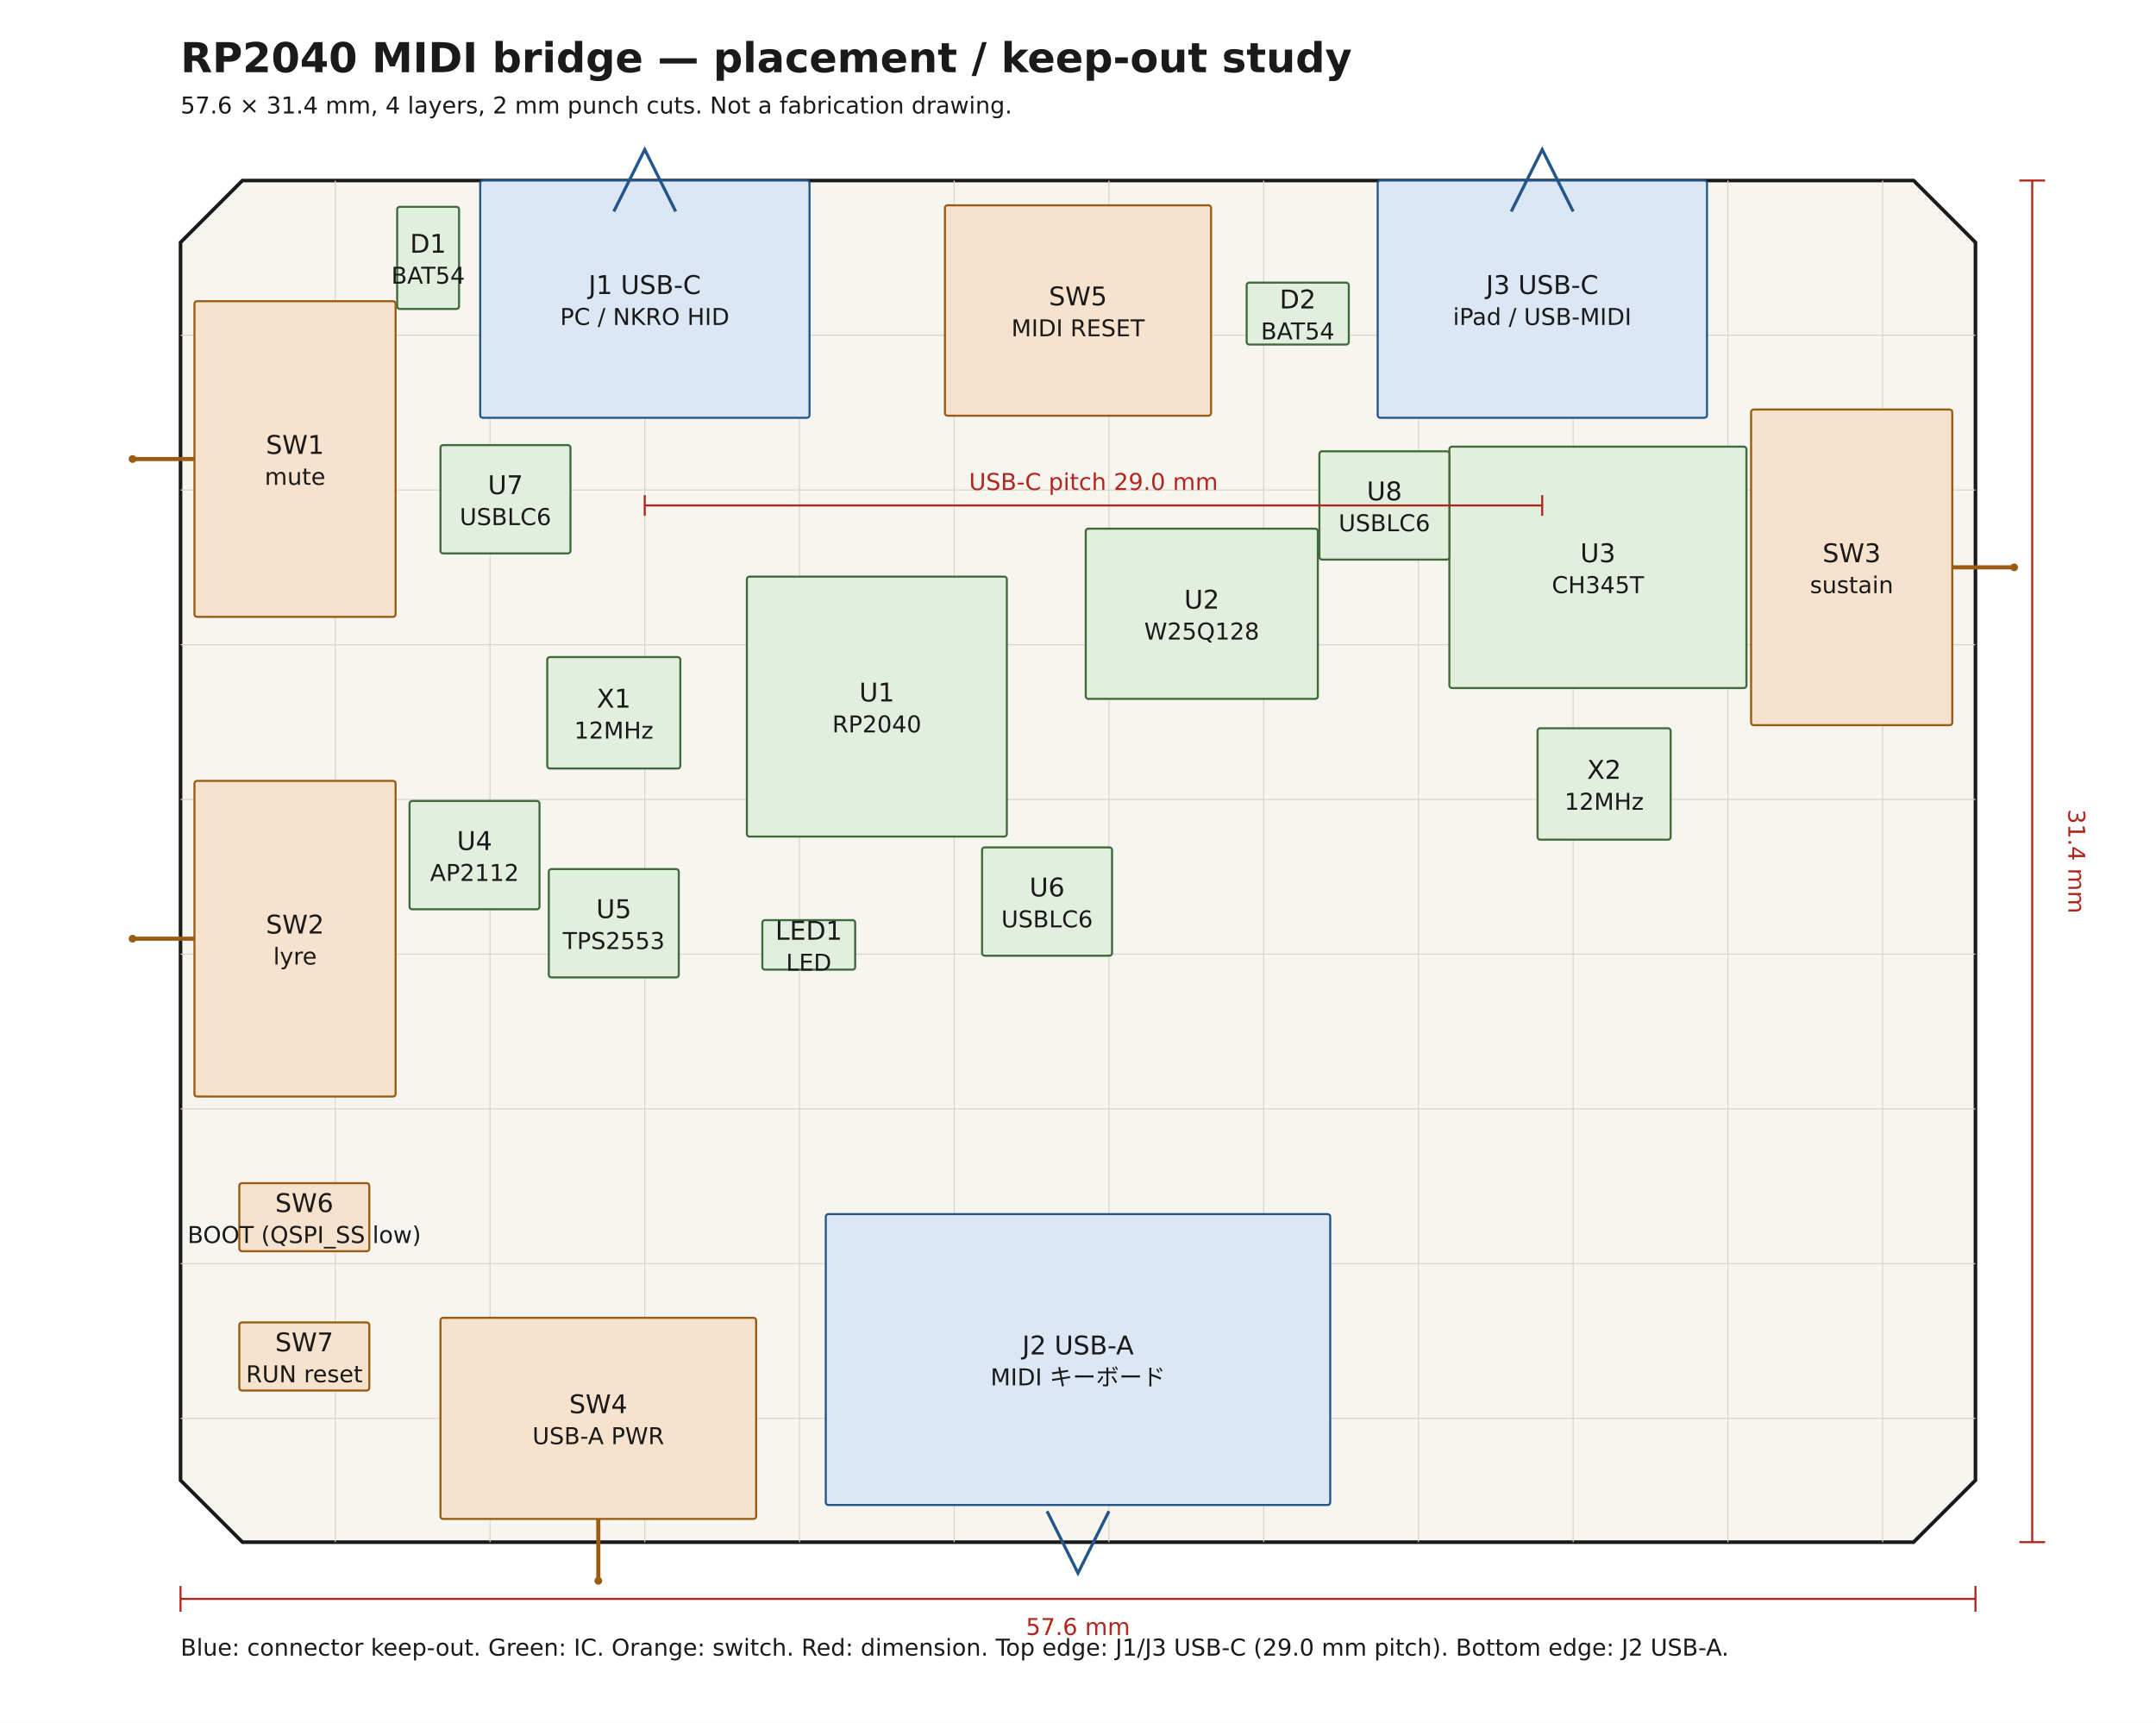
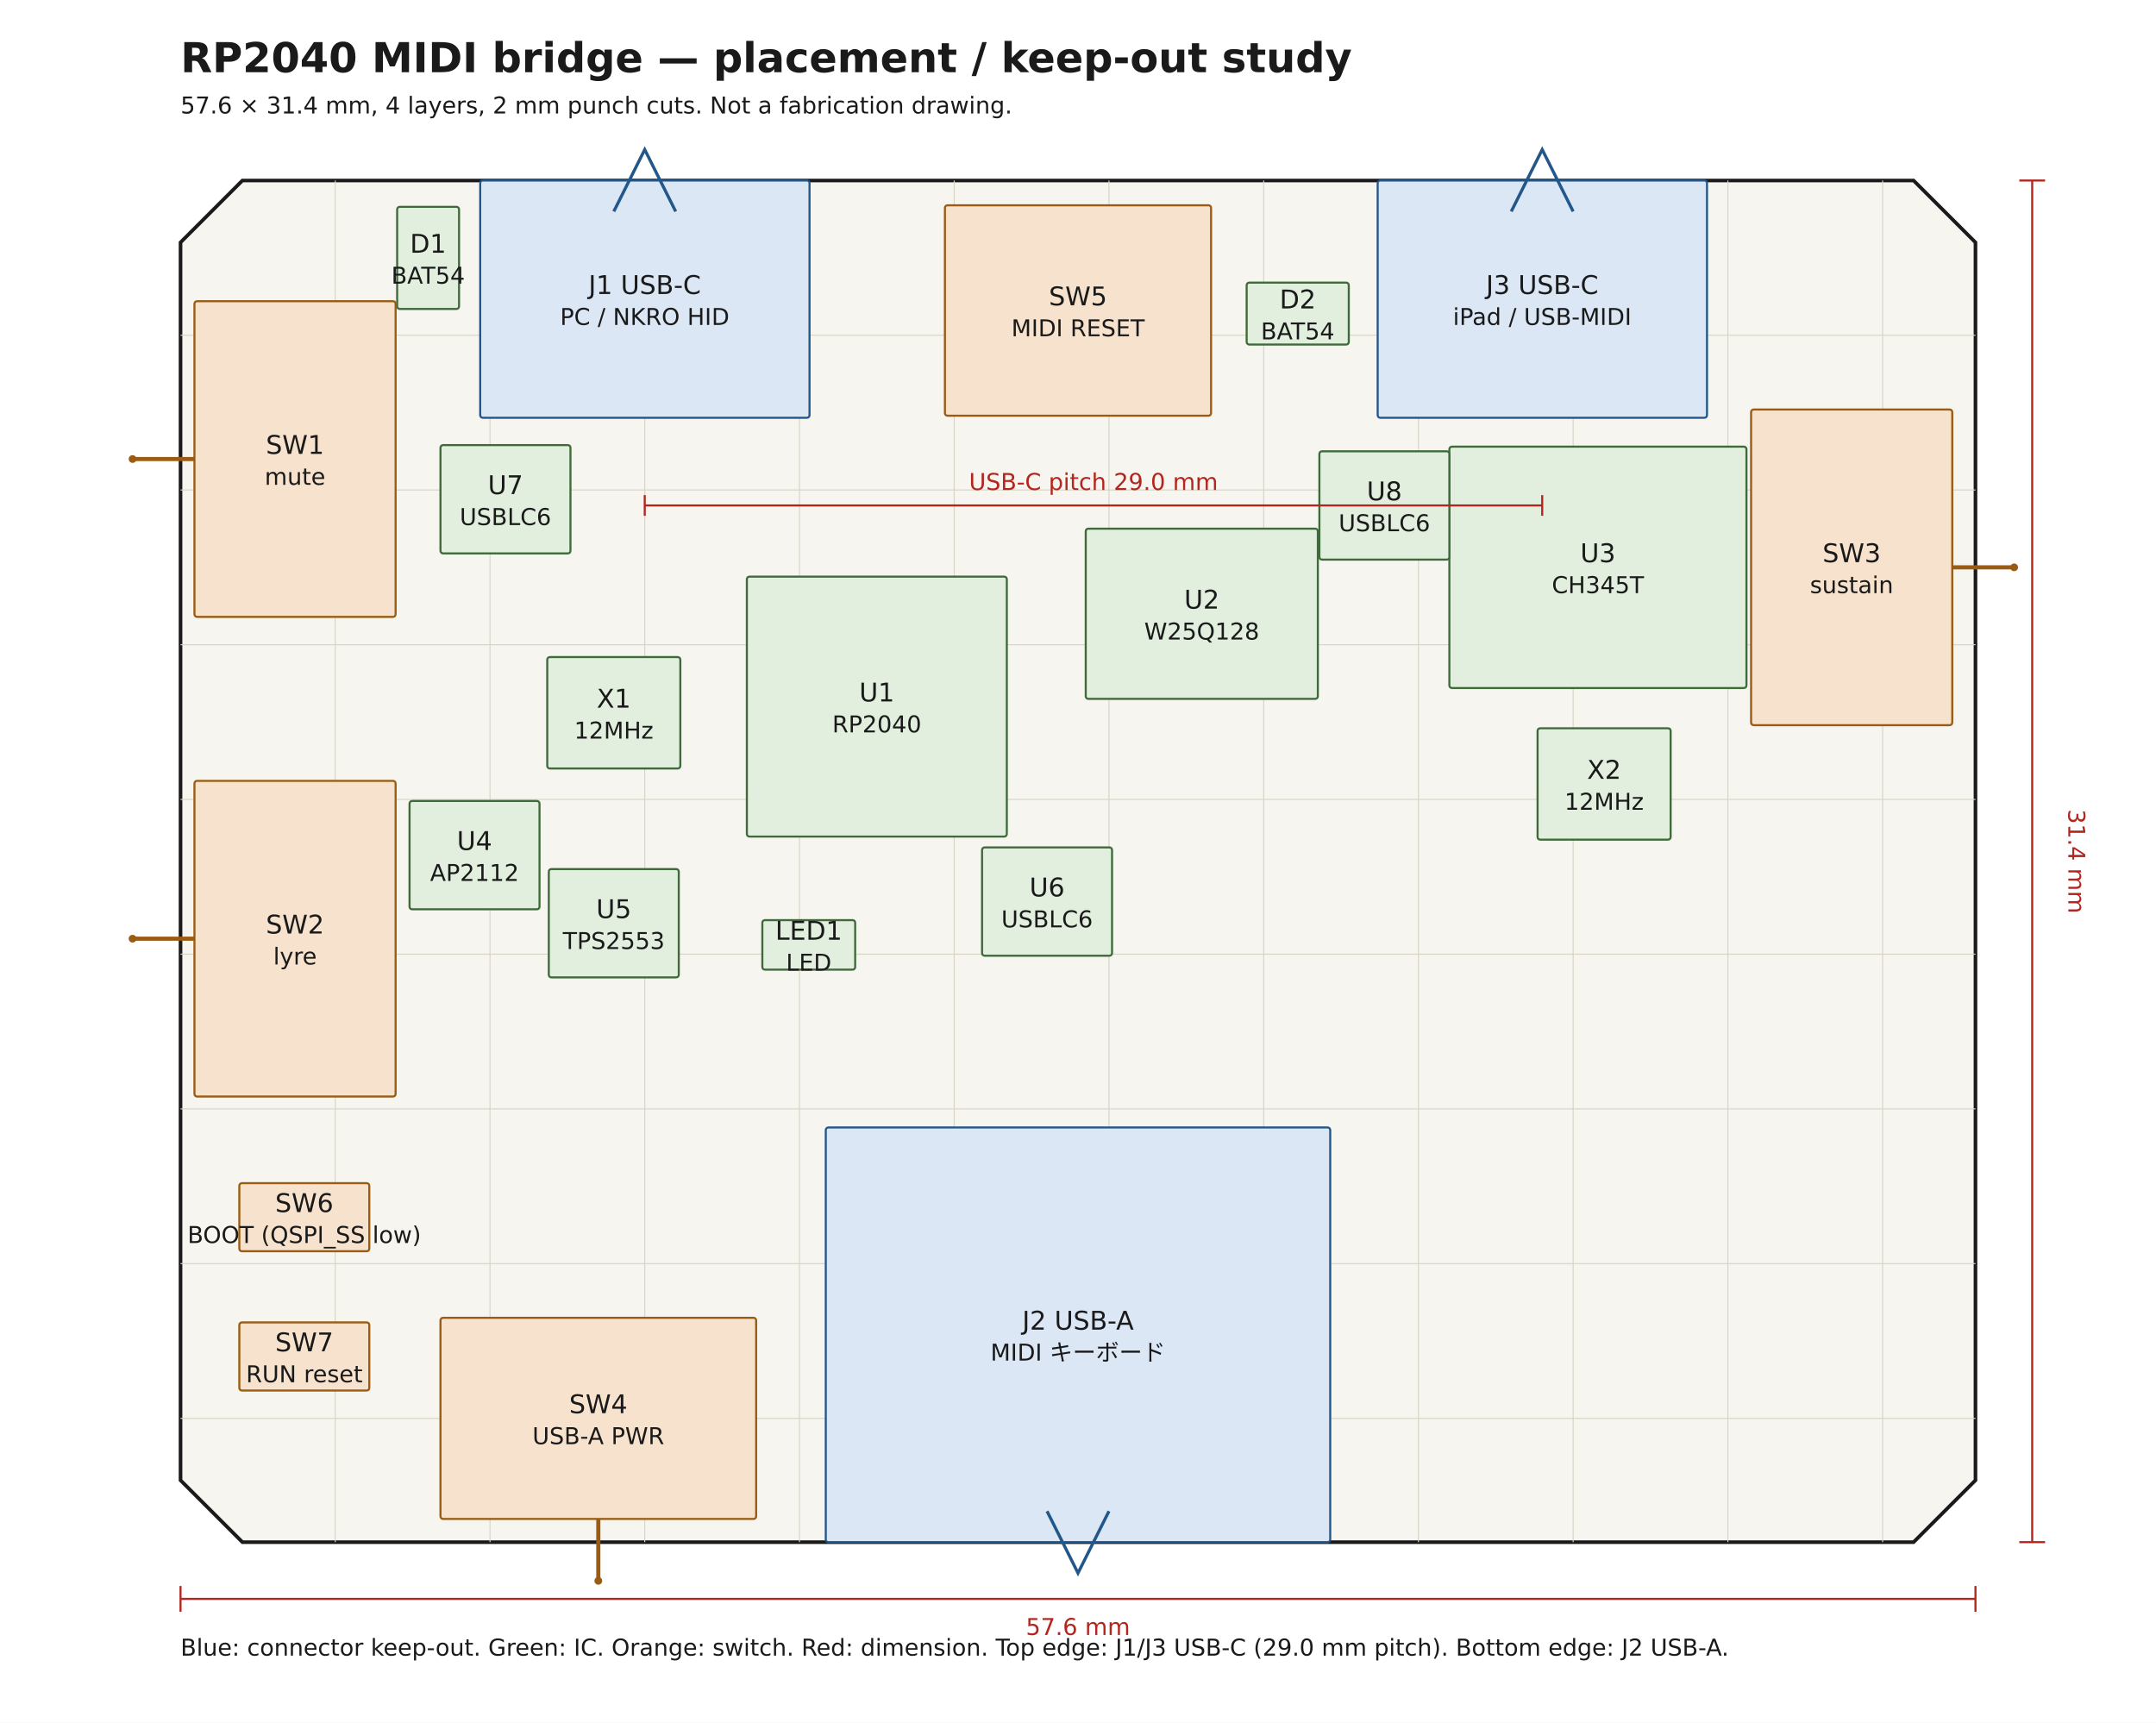
<svg xmlns="http://www.w3.org/2000/svg" width="836" height="668" viewBox="0 0 836 668">
  <rect width="100%" height="100%" fill="#ffffff" />
  <style>text{font-family:'Noto Sans JP','DejaVu Sans',sans-serif;fill:#1a1a1a} .small{font-size:9px} .label{font-size:10px} .title{font-size:16px;font-weight:600} .dim{font-size:9px;fill:#b3261e}</style>
  <polygon points="94.0,70.0 742.0,70.0 766.0,94.0 766.0,574.0 742.0,598.0 94.0,598.0 70.0,574.0 70.0,94.0" fill="#f7f5ef" stroke="#1a1a1a" stroke-width="1.4" />
  <line x1="130.0" y1="70.0" x2="130.0" y2="598.0" stroke="#d9d4c7" stroke-width="0.4" />
  <line x1="190.0" y1="70.0" x2="190.0" y2="598.0" stroke="#d9d4c7" stroke-width="0.4" />
  <line x1="250.0" y1="70.0" x2="250.0" y2="598.0" stroke="#d9d4c7" stroke-width="0.4" />
  <line x1="310.0" y1="70.0" x2="310.0" y2="598.0" stroke="#d9d4c7" stroke-width="0.4" />
  <line x1="370.0" y1="70.0" x2="370.0" y2="598.0" stroke="#d9d4c7" stroke-width="0.4" />
  <line x1="430.0" y1="70.0" x2="430.0" y2="598.0" stroke="#d9d4c7" stroke-width="0.4" />
  <line x1="490.0" y1="70.0" x2="490.0" y2="598.0" stroke="#d9d4c7" stroke-width="0.4" />
  <line x1="550.0" y1="70.0" x2="550.0" y2="598.0" stroke="#d9d4c7" stroke-width="0.4" />
  <line x1="610.0" y1="70.0" x2="610.0" y2="598.0" stroke="#d9d4c7" stroke-width="0.4" />
  <line x1="670.0" y1="70.0" x2="670.0" y2="598.0" stroke="#d9d4c7" stroke-width="0.4" />
  <line x1="730.0" y1="70.0" x2="730.0" y2="598.0" stroke="#d9d4c7" stroke-width="0.4" />
  <line x1="70.0" y1="130.0" x2="766.0" y2="130.0" stroke="#d9d4c7" stroke-width="0.4" />
  <line x1="70.0" y1="190.0" x2="766.0" y2="190.0" stroke="#d9d4c7" stroke-width="0.4" />
  <line x1="70.0" y1="250.0" x2="766.0" y2="250.0" stroke="#d9d4c7" stroke-width="0.4" />
  <line x1="70.0" y1="310.0" x2="766.0" y2="310.0" stroke="#d9d4c7" stroke-width="0.4" />
  <line x1="70.0" y1="370.0" x2="766.0" y2="370.0" stroke="#d9d4c7" stroke-width="0.4" />
  <line x1="70.0" y1="430.0" x2="766.0" y2="430.0" stroke="#d9d4c7" stroke-width="0.4" />
  <line x1="70.0" y1="490.0" x2="766.0" y2="490.0" stroke="#d9d4c7" stroke-width="0.4" />
  <line x1="70.0" y1="550.0" x2="766.0" y2="550.0" stroke="#d9d4c7" stroke-width="0.4" />
  <rect x="186.2" y="70.0" width="127.7" height="92.0" rx="1" fill="#dbe7f5" stroke="#235789" stroke-width="0.8" />
  <text x="250.0" y="114.0" text-anchor="middle" class="label">J1 USB-C</text>
  <text x="250.0" y="126.0" text-anchor="middle" class="small">PC / NKRO HID</text>
  <path d="M 238.0 82.0 L 250.0 58.0 L 262.0 82.0" fill="none" stroke="#235789" stroke-width="1.2" />
  <rect x="534.2" y="70.0" width="127.7" height="92.0" rx="1" fill="#dbe7f5" stroke="#235789" stroke-width="0.8" />
  <text x="598.0" y="114.0" text-anchor="middle" class="label">J3 USB-C</text>
  <text x="598.0" y="126.0" text-anchor="middle" class="small">iPad / USB-MIDI</text>
  <path d="M 586.0 82.0 L 598.0 58.0 L 610.0 82.0" fill="none" stroke="#235789" stroke-width="1.2" />
-   <rect x="320.2" y="470.8" width="195.6" height="112.8" rx="1" fill="#dbe7f5" stroke="#235789" stroke-width="0.8" />
-   <text x="418.0" y="525.2" text-anchor="middle" class="label">J2 USB-A</text>
-   <text x="418.0" y="537.2" text-anchor="middle" class="small">MIDI キーボード</text>
+   <rect x="320.2" y="437.2" width="195.6" height="160.8" rx="1" fill="#dbe7f5" stroke="#235789" stroke-width="0.8" />
+   <text x="418.0" y="515.6" text-anchor="middle" class="label">J2 USB-A</text>
+   <text x="418.0" y="527.6" text-anchor="middle" class="small">MIDI キーボード</text>
  <path d="M 406.0 586.0 L 418.0 610.0 L 430.0 586.0" fill="none" stroke="#235789" stroke-width="1.2" />
  <rect x="289.6" y="223.6" width="100.8" height="100.8" rx="1" fill="#e2efdf" stroke="#3f6b3a" stroke-width="0.8" />
  <text x="340.0" y="272.0" text-anchor="middle" class="label">U1</text>
  <text x="340.0" y="284.0" text-anchor="middle" class="small">RP2040</text>
  <rect x="421.0" y="205.0" width="90.0" height="66.0" rx="1" fill="#e2efdf" stroke="#3f6b3a" stroke-width="0.8" />
  <text x="466.0" y="236.0" text-anchor="middle" class="label">U2</text>
  <text x="466.0" y="248.0" text-anchor="middle" class="small">W25Q128</text>
  <rect x="562.0" y="173.2" width="115.2" height="93.6" rx="1" fill="#e2efdf" stroke="#3f6b3a" stroke-width="0.8" />
  <text x="619.6" y="218.0" text-anchor="middle" class="label">U3</text>
  <text x="619.6" y="230.0" text-anchor="middle" class="small">CH345T</text>
  <rect x="158.8" y="310.6" width="50.4" height="42.0" rx="1" fill="#e2efdf" stroke="#3f6b3a" stroke-width="0.8" />
  <text x="184.0" y="329.6" text-anchor="middle" class="label">U4</text>
  <text x="184.0" y="341.6" text-anchor="middle" class="small">AP2112</text>
  <rect x="212.8" y="337.0" width="50.4" height="42.0" rx="1" fill="#e2efdf" stroke="#3f6b3a" stroke-width="0.8" />
  <text x="238.0" y="356.0" text-anchor="middle" class="label">U5</text>
  <text x="238.0" y="368.0" text-anchor="middle" class="small">TPS2553</text>
  <rect x="380.8" y="328.6" width="50.4" height="42.0" rx="1" fill="#e2efdf" stroke="#3f6b3a" stroke-width="0.8" />
  <text x="406.0" y="347.6" text-anchor="middle" class="label">U6</text>
  <text x="406.0" y="359.6" text-anchor="middle" class="small">USBLC6</text>
  <rect x="170.8" y="172.6" width="50.4" height="42.0" rx="1" fill="#e2efdf" stroke="#3f6b3a" stroke-width="0.8" />
  <text x="196.0" y="191.6" text-anchor="middle" class="label">U7</text>
  <text x="196.0" y="203.6" text-anchor="middle" class="small">USBLC6</text>
  <rect x="511.6" y="175.0" width="50.4" height="42.0" rx="1" fill="#e2efdf" stroke="#3f6b3a" stroke-width="0.8" />
  <text x="536.8" y="194.0" text-anchor="middle" class="label">U8</text>
  <text x="536.8" y="206.0" text-anchor="middle" class="small">USBLC6</text>
  <rect x="212.2" y="254.8" width="51.6" height="43.2" rx="1" fill="#e2efdf" stroke="#3f6b3a" stroke-width="0.8" />
  <text x="238.0" y="274.4" text-anchor="middle" class="label">X1</text>
  <text x="238.0" y="286.4" text-anchor="middle" class="small">12MHz</text>
  <rect x="596.2" y="282.4" width="51.6" height="43.2" rx="1" fill="#e2efdf" stroke="#3f6b3a" stroke-width="0.8" />
  <text x="622.0" y="302.0" text-anchor="middle" class="label">X2</text>
  <text x="622.0" y="314.0" text-anchor="middle" class="small">12MHz</text>
  <rect x="154.0" y="80.2" width="24.0" height="39.6" rx="1" fill="#e2efdf" stroke="#3f6b3a" stroke-width="0.8" />
  <text x="166.0" y="98.0" text-anchor="middle" class="label">D1</text>
  <text x="166.0" y="110.0" text-anchor="middle" class="small">BAT54</text>
  <rect x="483.4" y="109.6" width="39.6" height="24.0" rx="1" fill="#e2efdf" stroke="#3f6b3a" stroke-width="0.8" />
  <text x="503.2" y="119.6" text-anchor="middle" class="label">D2</text>
  <text x="503.2" y="131.6" text-anchor="middle" class="small">BAT54</text>
  <rect x="295.6" y="356.8" width="36.0" height="19.2" rx="1" fill="#e2efdf" stroke="#3f6b3a" stroke-width="0.8" />
  <text x="313.6" y="364.4" text-anchor="middle" class="label">LED1</text>
  <text x="313.6" y="376.4" text-anchor="middle" class="small">LED</text>
  <rect x="75.4" y="116.8" width="78.0" height="122.4" rx="1" fill="#f7e3cd" stroke="#9a5b13" stroke-width="0.8" />
  <text x="114.4" y="176.0" text-anchor="middle" class="label">SW1</text>
  <text x="114.4" y="188.0" text-anchor="middle" class="small">mute</text>
  <line x1="75.4" y1="178.0" x2="51.4" y2="178.0" stroke="#9a5b13" stroke-width="1.6" />
  <circle cx="51.4" cy="178.0" r="1.5" fill="#9a5b13" />
  <rect x="75.4" y="302.8" width="78.0" height="122.4" rx="1" fill="#f7e3cd" stroke="#9a5b13" stroke-width="0.8" />
  <text x="114.4" y="362.0" text-anchor="middle" class="label">SW2</text>
  <text x="114.4" y="374.0" text-anchor="middle" class="small">lyre</text>
  <line x1="75.4" y1="364.0" x2="51.4" y2="364.0" stroke="#9a5b13" stroke-width="1.6" />
  <circle cx="51.4" cy="364.0" r="1.5" fill="#9a5b13" />
  <rect x="679.0" y="158.8" width="78.0" height="122.4" rx="1" fill="#f7e3cd" stroke="#9a5b13" stroke-width="0.8" />
  <text x="718.0" y="218.0" text-anchor="middle" class="label">SW3</text>
  <text x="718.0" y="230.0" text-anchor="middle" class="small">sustain</text>
  <line x1="757.0" y1="220.0" x2="781.0" y2="220.0" stroke="#9a5b13" stroke-width="1.6" />
  <circle cx="781.0" cy="220.0" r="1.5" fill="#9a5b13" />
  <rect x="170.8" y="511.0" width="122.4" height="78.0" rx="1" fill="#f7e3cd" stroke="#9a5b13" stroke-width="0.8" />
  <text x="232.0" y="548.0" text-anchor="middle" class="label">SW4</text>
  <text x="232.0" y="560.0" text-anchor="middle" class="small">USB-A PWR</text>
  <line x1="232.0" y1="589.0" x2="232.0" y2="613.0" stroke="#9a5b13" stroke-width="1.6" />
  <circle cx="232.0" cy="613.0" r="1.5" fill="#9a5b13" />
  <rect x="366.4" y="79.6" width="103.2" height="81.6" rx="1" fill="#f7e3cd" stroke="#9a5b13" stroke-width="0.8" />
  <text x="418.0" y="118.4" text-anchor="middle" class="label">SW5</text>
  <text x="418.0" y="130.4" text-anchor="middle" class="small">MIDI RESET</text>
  <rect x="92.8" y="458.8" width="50.4" height="26.4" rx="1" fill="#f7e3cd" stroke="#9a5b13" stroke-width="0.8" />
  <text x="118.0" y="470.0" text-anchor="middle" class="label">SW6</text>
  <text x="118.0" y="482.0" text-anchor="middle" class="small">BOOT (QSPI_SS low)</text>
  <rect x="92.8" y="512.8" width="50.4" height="26.4" rx="1" fill="#f7e3cd" stroke="#9a5b13" stroke-width="0.8" />
  <text x="118.0" y="524.0" text-anchor="middle" class="label">SW7</text>
  <text x="118.0" y="536.0" text-anchor="middle" class="small">RUN reset</text>
  <line x1="250.0" y1="196.0" x2="598.0" y2="196.0" stroke="#b3261e" stroke-width="0.8" />
  <line x1="250.0" y1="192.0" x2="250.0" y2="200.0" stroke="#b3261e" stroke-width="0.8" />
  <line x1="598.0" y1="192.0" x2="598.0" y2="200.0" stroke="#b3261e" stroke-width="0.8" />
  <text x="424.0" y="190.0" text-anchor="middle" class="dim">USB-C pitch 29.0 mm</text>
  <line x1="70.0" y1="620.0" x2="766.0" y2="620.0" stroke="#b3261e" stroke-width="0.8" />
  <line x1="70.0" y1="615.0" x2="70.0" y2="625.0" stroke="#b3261e" stroke-width="0.8" />
  <line x1="766.0" y1="615.0" x2="766.0" y2="625.0" stroke="#b3261e" stroke-width="0.8" />
  <text x="418.0" y="634.0" text-anchor="middle" class="dim">57.6 mm</text>
  <line x1="788.0" y1="70.0" x2="788.0" y2="598.0" stroke="#b3261e" stroke-width="0.8" />
  <line x1="783.0" y1="70.0" x2="793.0" y2="70.0" stroke="#b3261e" stroke-width="0.8" />
  <line x1="783.0" y1="598.0" x2="793.0" y2="598.0" stroke="#b3261e" stroke-width="0.8" />
  <text x="802.0" y="334.0" text-anchor="middle" class="dim" transform="rotate(90 802.0 334.0)">31.4 mm</text>
  <text x="70.0" y="28" class="title">RP2040 MIDI bridge — placement / keep-out study</text>
  <text x="70.0" y="44" class="small">57.6 × 31.4 mm, 4 layers, 2 mm punch cuts. Not a fabrication drawing.</text>
  <text x="70.0" y="642.0" class="small">Blue: connector keep-out. Green: IC. Orange: switch. Red: dimension. Top edge: J1/J3 USB-C (29.0 mm pitch). Bottom edge: J2 USB-A.</text>
</svg>
